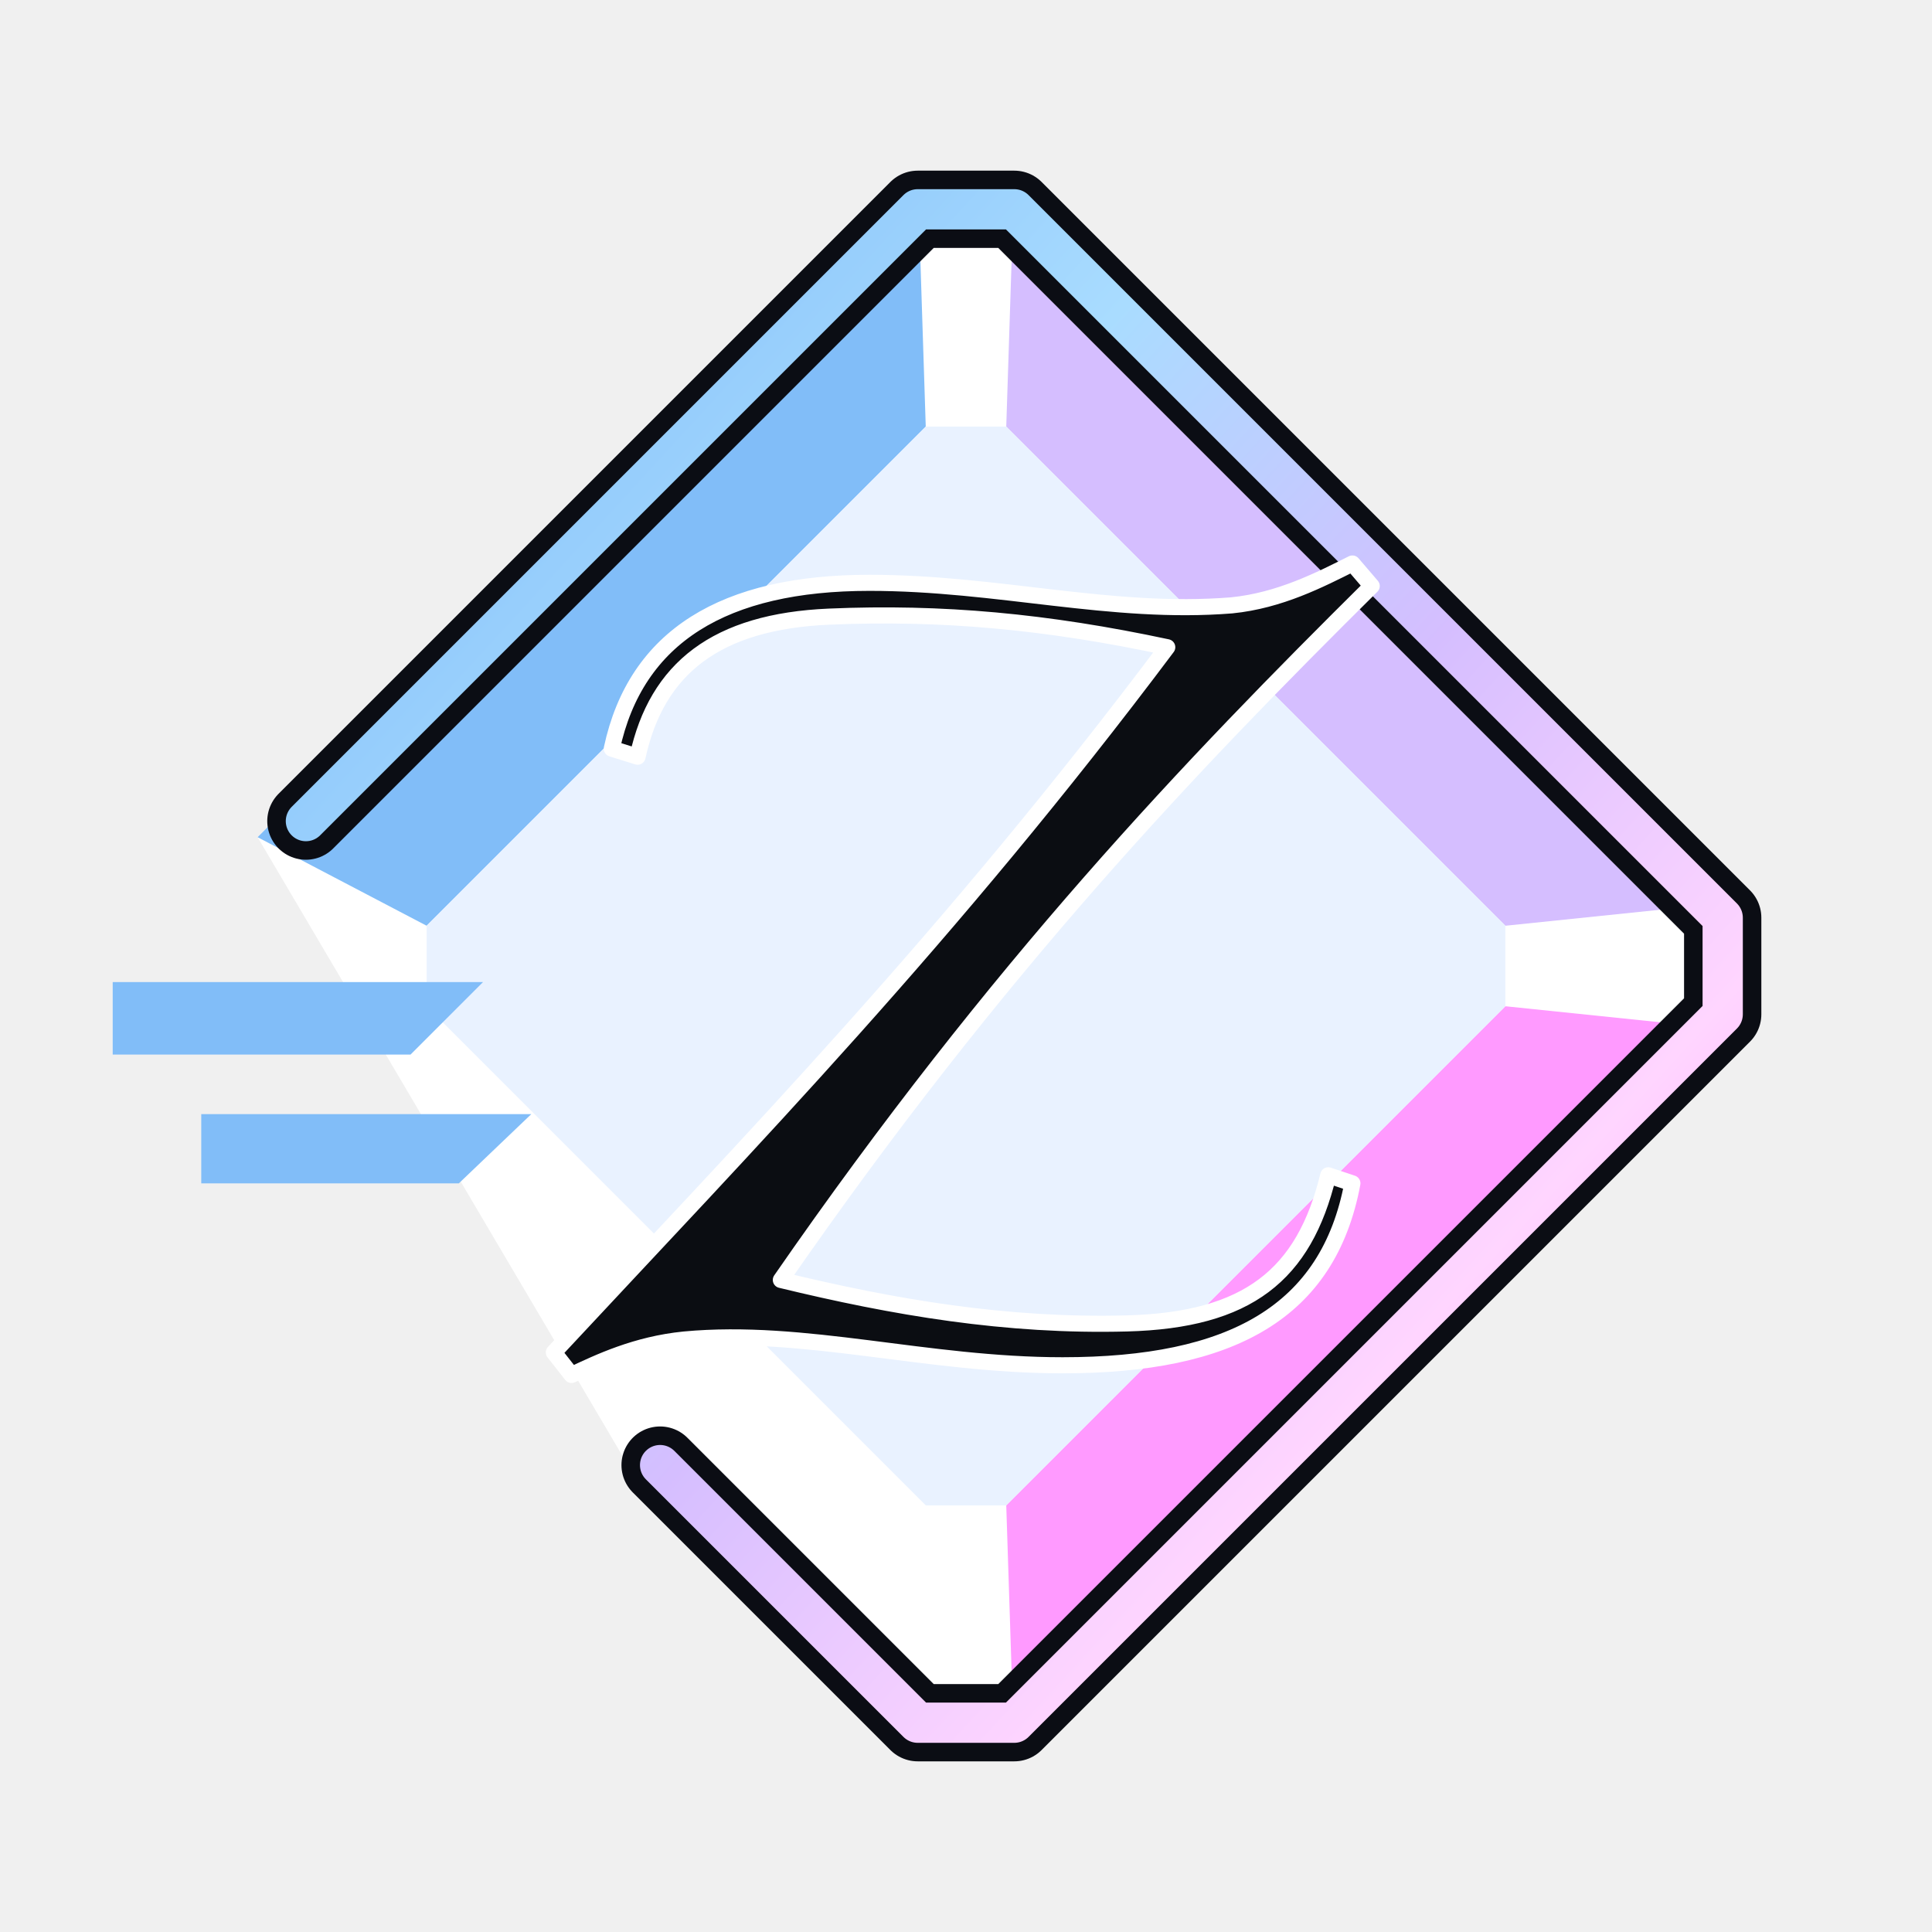
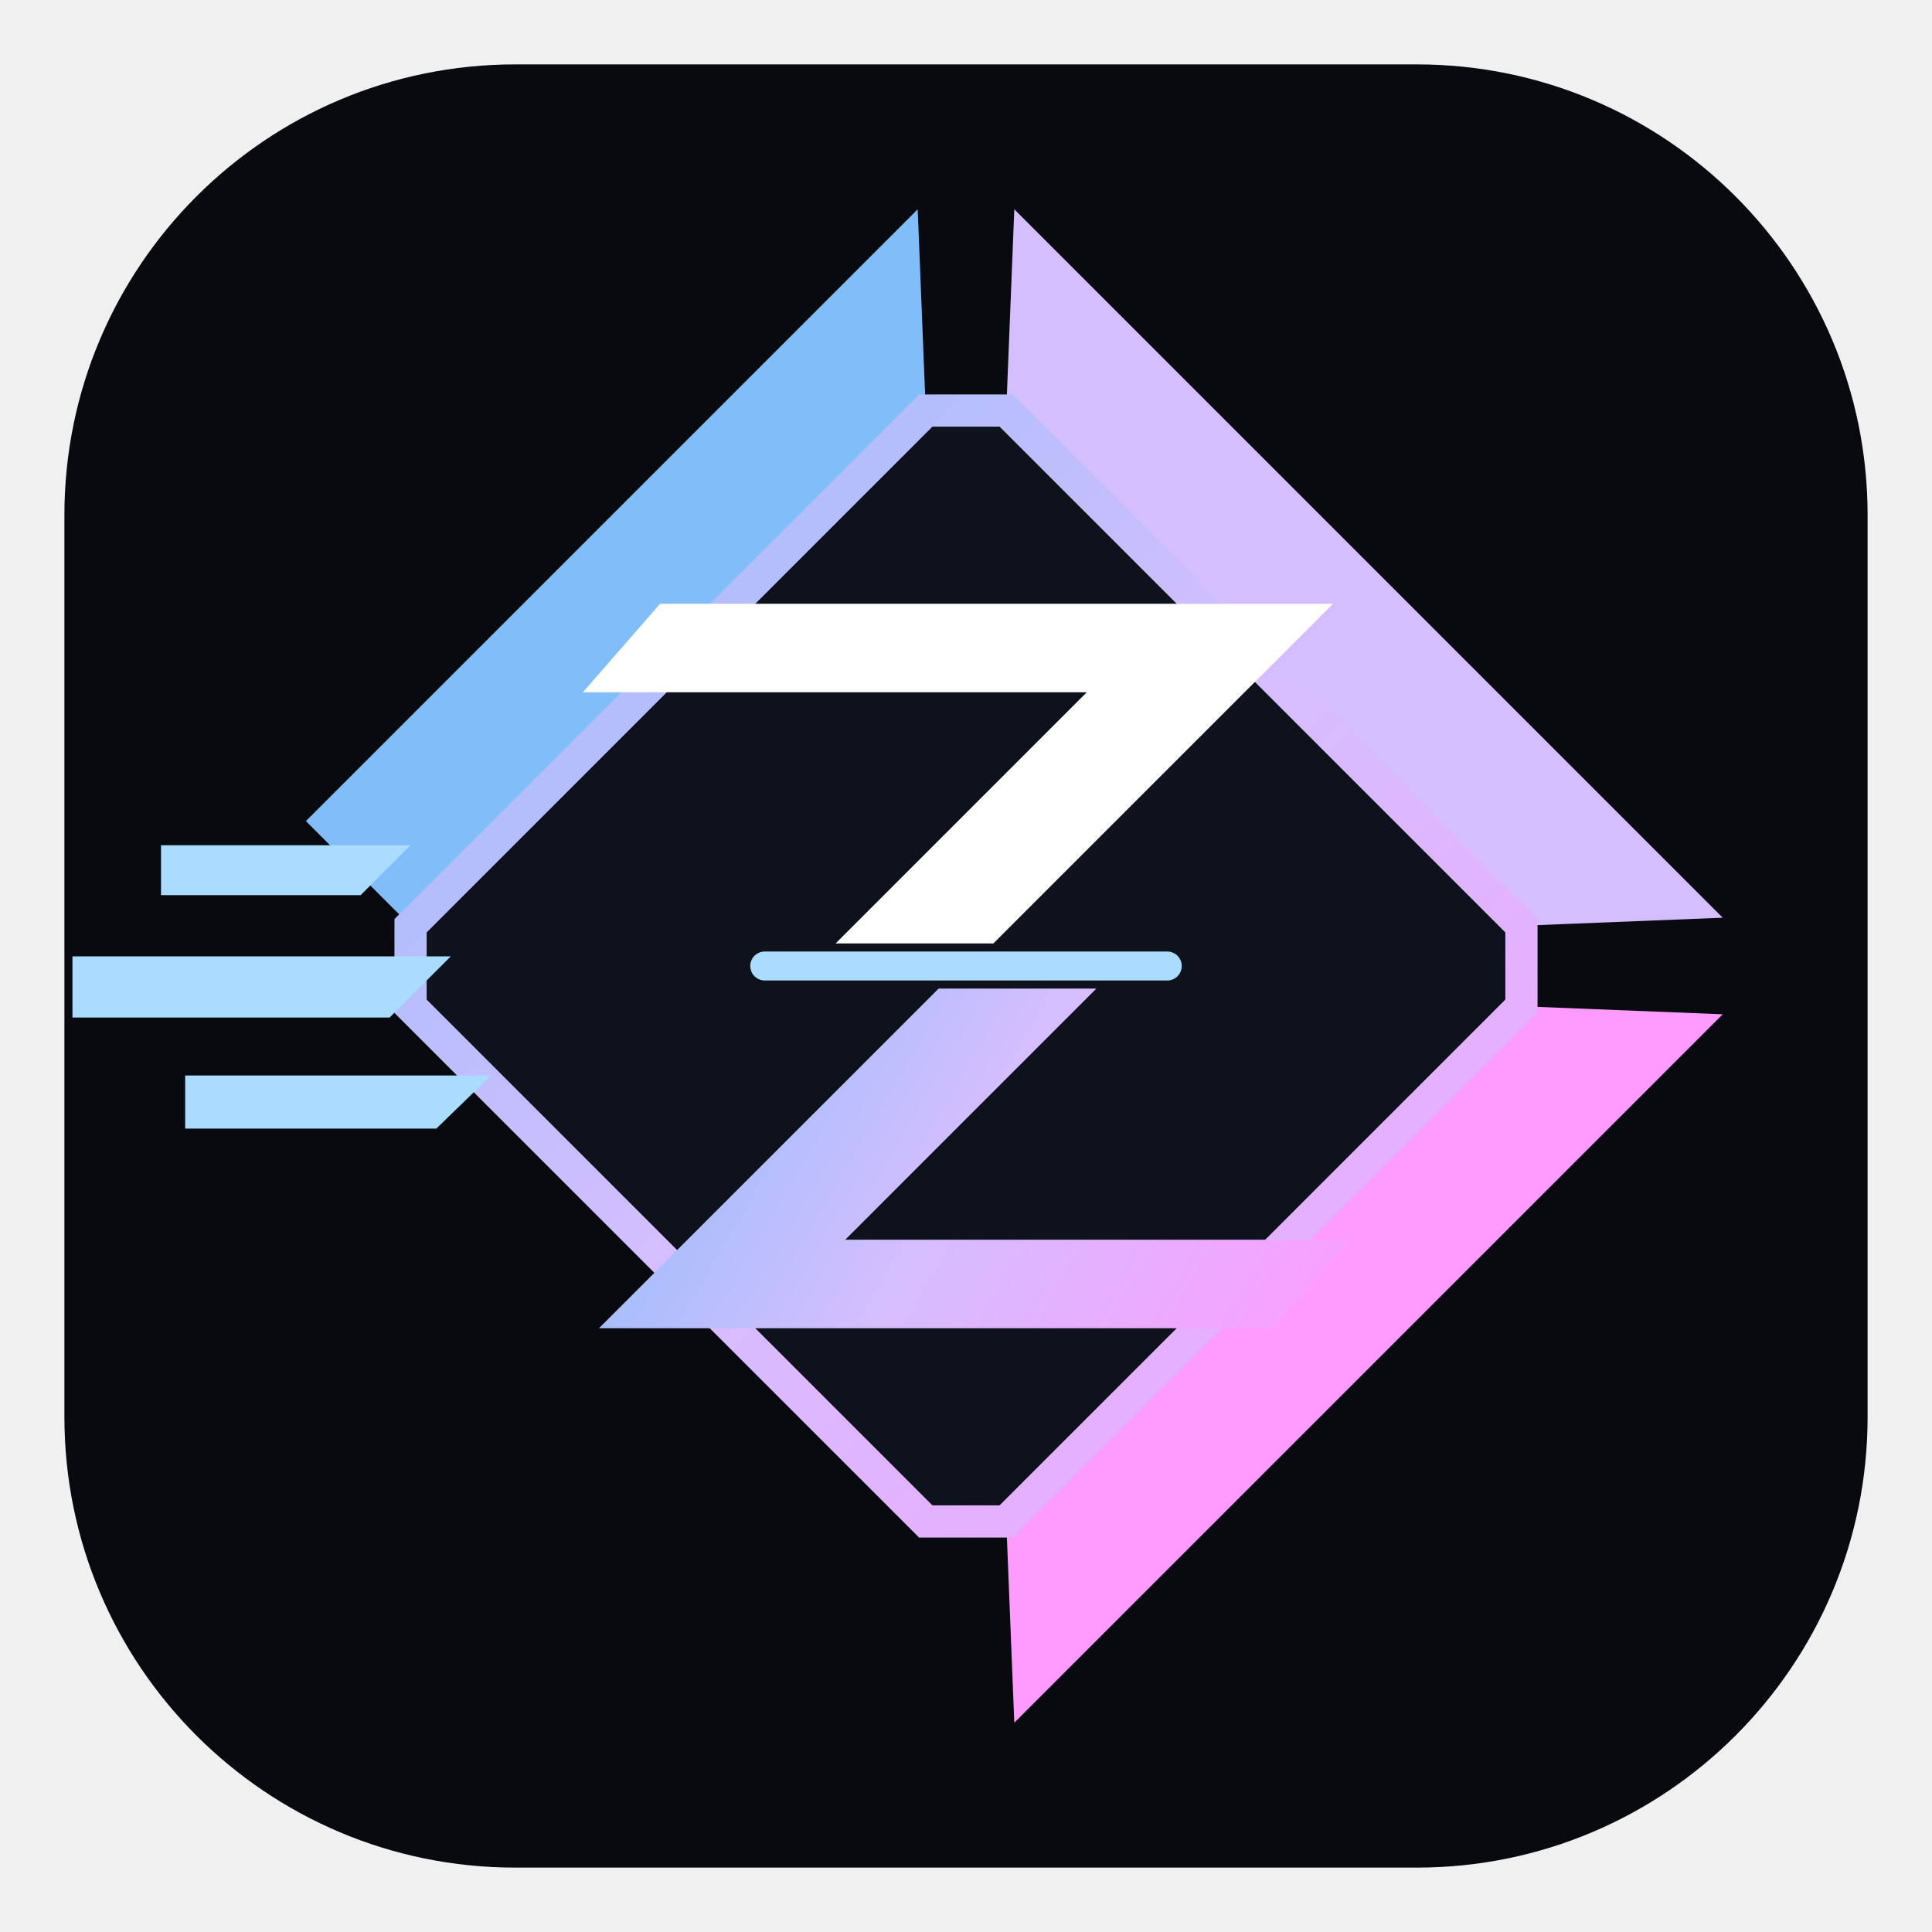
- <svg xmlns="http://www.w3.org/2000/svg" viewBox="0 0 120 120" width="64" height="64">
+ <svg xmlns="http://www.w3.org/2000/svg" viewBox="0 0 120 120" width="120" height="120" fill="none">
  <defs>
-     <linearGradient id="fv9" x1="0.06" y1="0.06" x2="0.94" y2="0.94">
-       <stop offset="0" stop-color="#81BDF8" />
-       <stop offset="0.3" stop-color="#A9DCFF" />
-       <stop offset="0.55" stop-color="#D5BEFF" />
-       <stop offset="0.8" stop-color="#FFD5FF" />
-       <stop offset="1" stop-color="#FF9AFF" />
+     <linearGradient id="pAll" x1="12" y1="12" x2="108" y2="108" gradientUnits="userSpaceOnUse">
+       <stop offset="0%" stop-color="#81BDF8" />
+       <stop offset="50%" stop-color="#D5BEFF" />
+       <stop offset="100%" stop-color="#FF9AFF" />
+     </linearGradient>
+     <linearGradient id="zWingB" x1="36" y1="58" x2="84" y2="86" gradientUnits="userSpaceOnUse">
+       <stop offset="0%" stop-color="#81BDF8" />
+       <stop offset="50%" stop-color="#D5BEFF" />
+       <stop offset="100%" stop-color="#FF9AFF" />
    </linearGradient>
  </defs>
-   <polygon points="16,52 57,11 63,11 108,56 108,64 63,109 57,109 39,91" fill="#FFFFFF" />
-   <polygon points="16,52 57,11 57.5,26.5 26.5,57.5" fill="#81BDF8" />
-   <polygon points="63,11 108,56 93.5,57.5 62.5,26.5" fill="#D5BEFF" />
-   <polygon points="108,64 63,109 62.5,93.5 93.5,62.5" fill="#FF9AFF" />
-   <polygon points="57.5,26.5 62.5,26.5 93.5,57.5 93.5,62.5 62.5,93.5 57.5,93.5 26.5,62.5 26.5,57.5" fill="#E9F2FF" />
-   <path d="M 19 51 L 57 13 L 63 13 L 107 57 L 107 63 L 63 107 L 57 107 L 41 91" fill="none" stroke="#0B0D14" stroke-width="4.8" stroke-linecap="round" stroke-linejoin="round" />
-   <path d="M 19 51 L 57 13 L 63 13 L 107 57 L 107 63 L 63 107 L 57 107 L 41 91" fill="none" stroke="url(#fv9)" stroke-width="2.5" stroke-linecap="round" stroke-linejoin="round" />
-   <path d="M 7 61 H 30 L 25.5 65.5 H 7 Z M 12.5 69.2 H 33 L 28.5 73.5 H 12.5 Z" fill="#81BDF8" />
-   <path d="M 38 46.5 C 39.5 39.5, 45 36.2, 54 36.2 C 62 36.2, 69 38.2, 76.5 37.6 C 79.5 37.3, 82 36, 84 35 L 85.2 36.4 C 74 47.5, 62 60, 48.5 79.5 C 55.5 81.2, 62.5 82.4, 70 82.2 C 77.5 82, 81 79.2, 82.5 73 L 84 73.5 C 82.5 81.5, 76.5 84.8, 66 84.8 C 57.5 84.8, 50 82.5, 42.5 83.2 C 39.5 83.5, 37.2 84.6, 35.5 85.4 L 34.4 84 C 46.5 71, 59 58.2, 72.5 40.2 C 65 38.6, 58.5 38, 51.5 38.3 C 44.5 38.6, 40.8 41.5, 39.6 47 Z" fill="#0B0D12" stroke="#FFFFFF" stroke-width="1" stroke-linejoin="round" />
-   <path d="M 48 60 H 72" fill="none" stroke="url(#fv9)" stroke-width="2" stroke-linecap="round" />
+   <rect x="4" y="4" width="112" height="112" rx="28" fill="#080A10" />
+   <polygon points="19,51 57,13 57.5,25.5 25.5,57.5" fill="#81BDF8" />
+   <polygon points="63,13 107,57 94.5,57.5 62.5,25.5" fill="#D5BEFF" />
+   <polygon points="107,63 63,107 62.5,94.5 94.5,62.5" fill="#FF9AFF" />
+   <polygon points="57.5,25.5 62.5,25.5 94.5,57.5 94.5,62.5 62.5,94.5 57.5,94.5 25.5,62.5 25.5,57.5" fill="#0E121D" stroke="url(#pAll)" stroke-width="2" />
+   <path d="M 10 52.5 H 25.5 L 22.4 55.6 H 10 Z M 4.5 59.4 H 28 L 24.2 63.2 H 4.5 Z M 11.5 66.8 H 30.5 L 27.1 70.1 H 11.5 Z" fill="#A9DCFF" />
+   <path d="M 41 37.5 H 82.8 L 61.7 58.6 H 51.9 L 67.5 43 H 36.2 Z" fill="#FFFFFF" />
+   <path d="M 79 82.5 H 37.2 L 58.3 61.4 H 68.1 L 52.5 77 H 83.8 Z" fill="url(#zWingB)" />
+   <line x1="47.5" y1="60" x2="72.5" y2="60" stroke="#A9DCFF" stroke-width="1.8" stroke-linecap="round" />
</svg>
